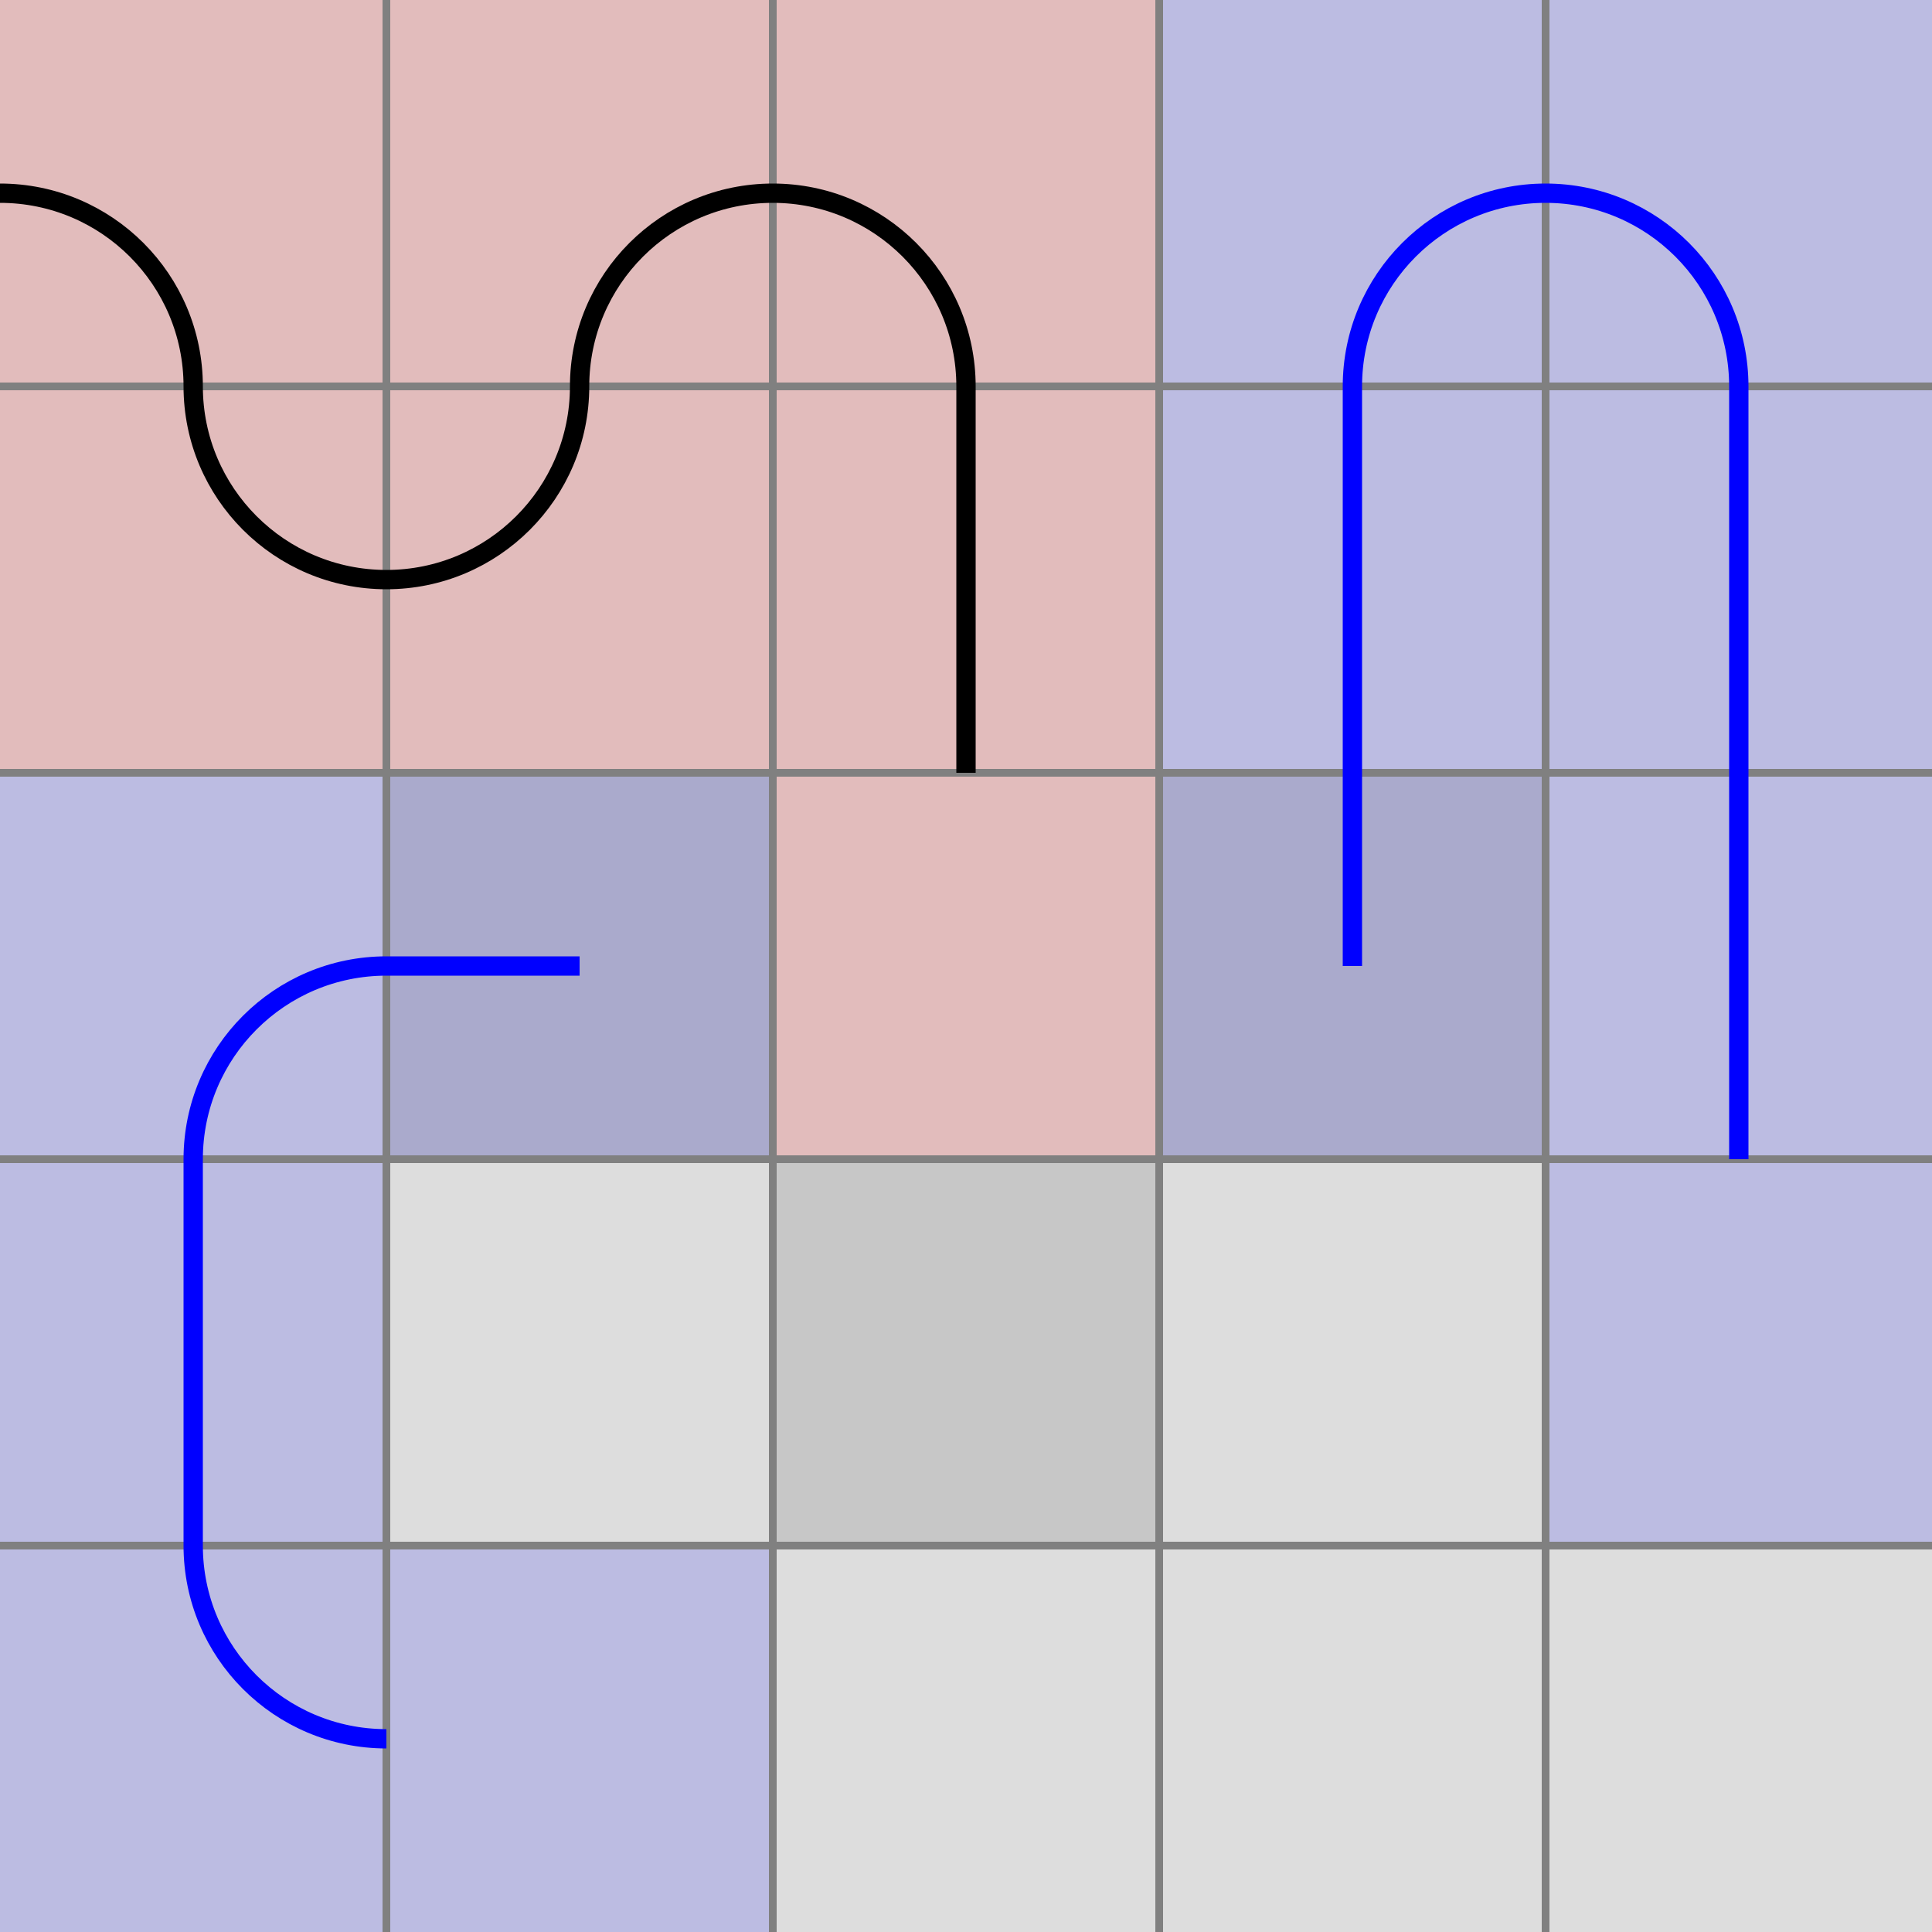
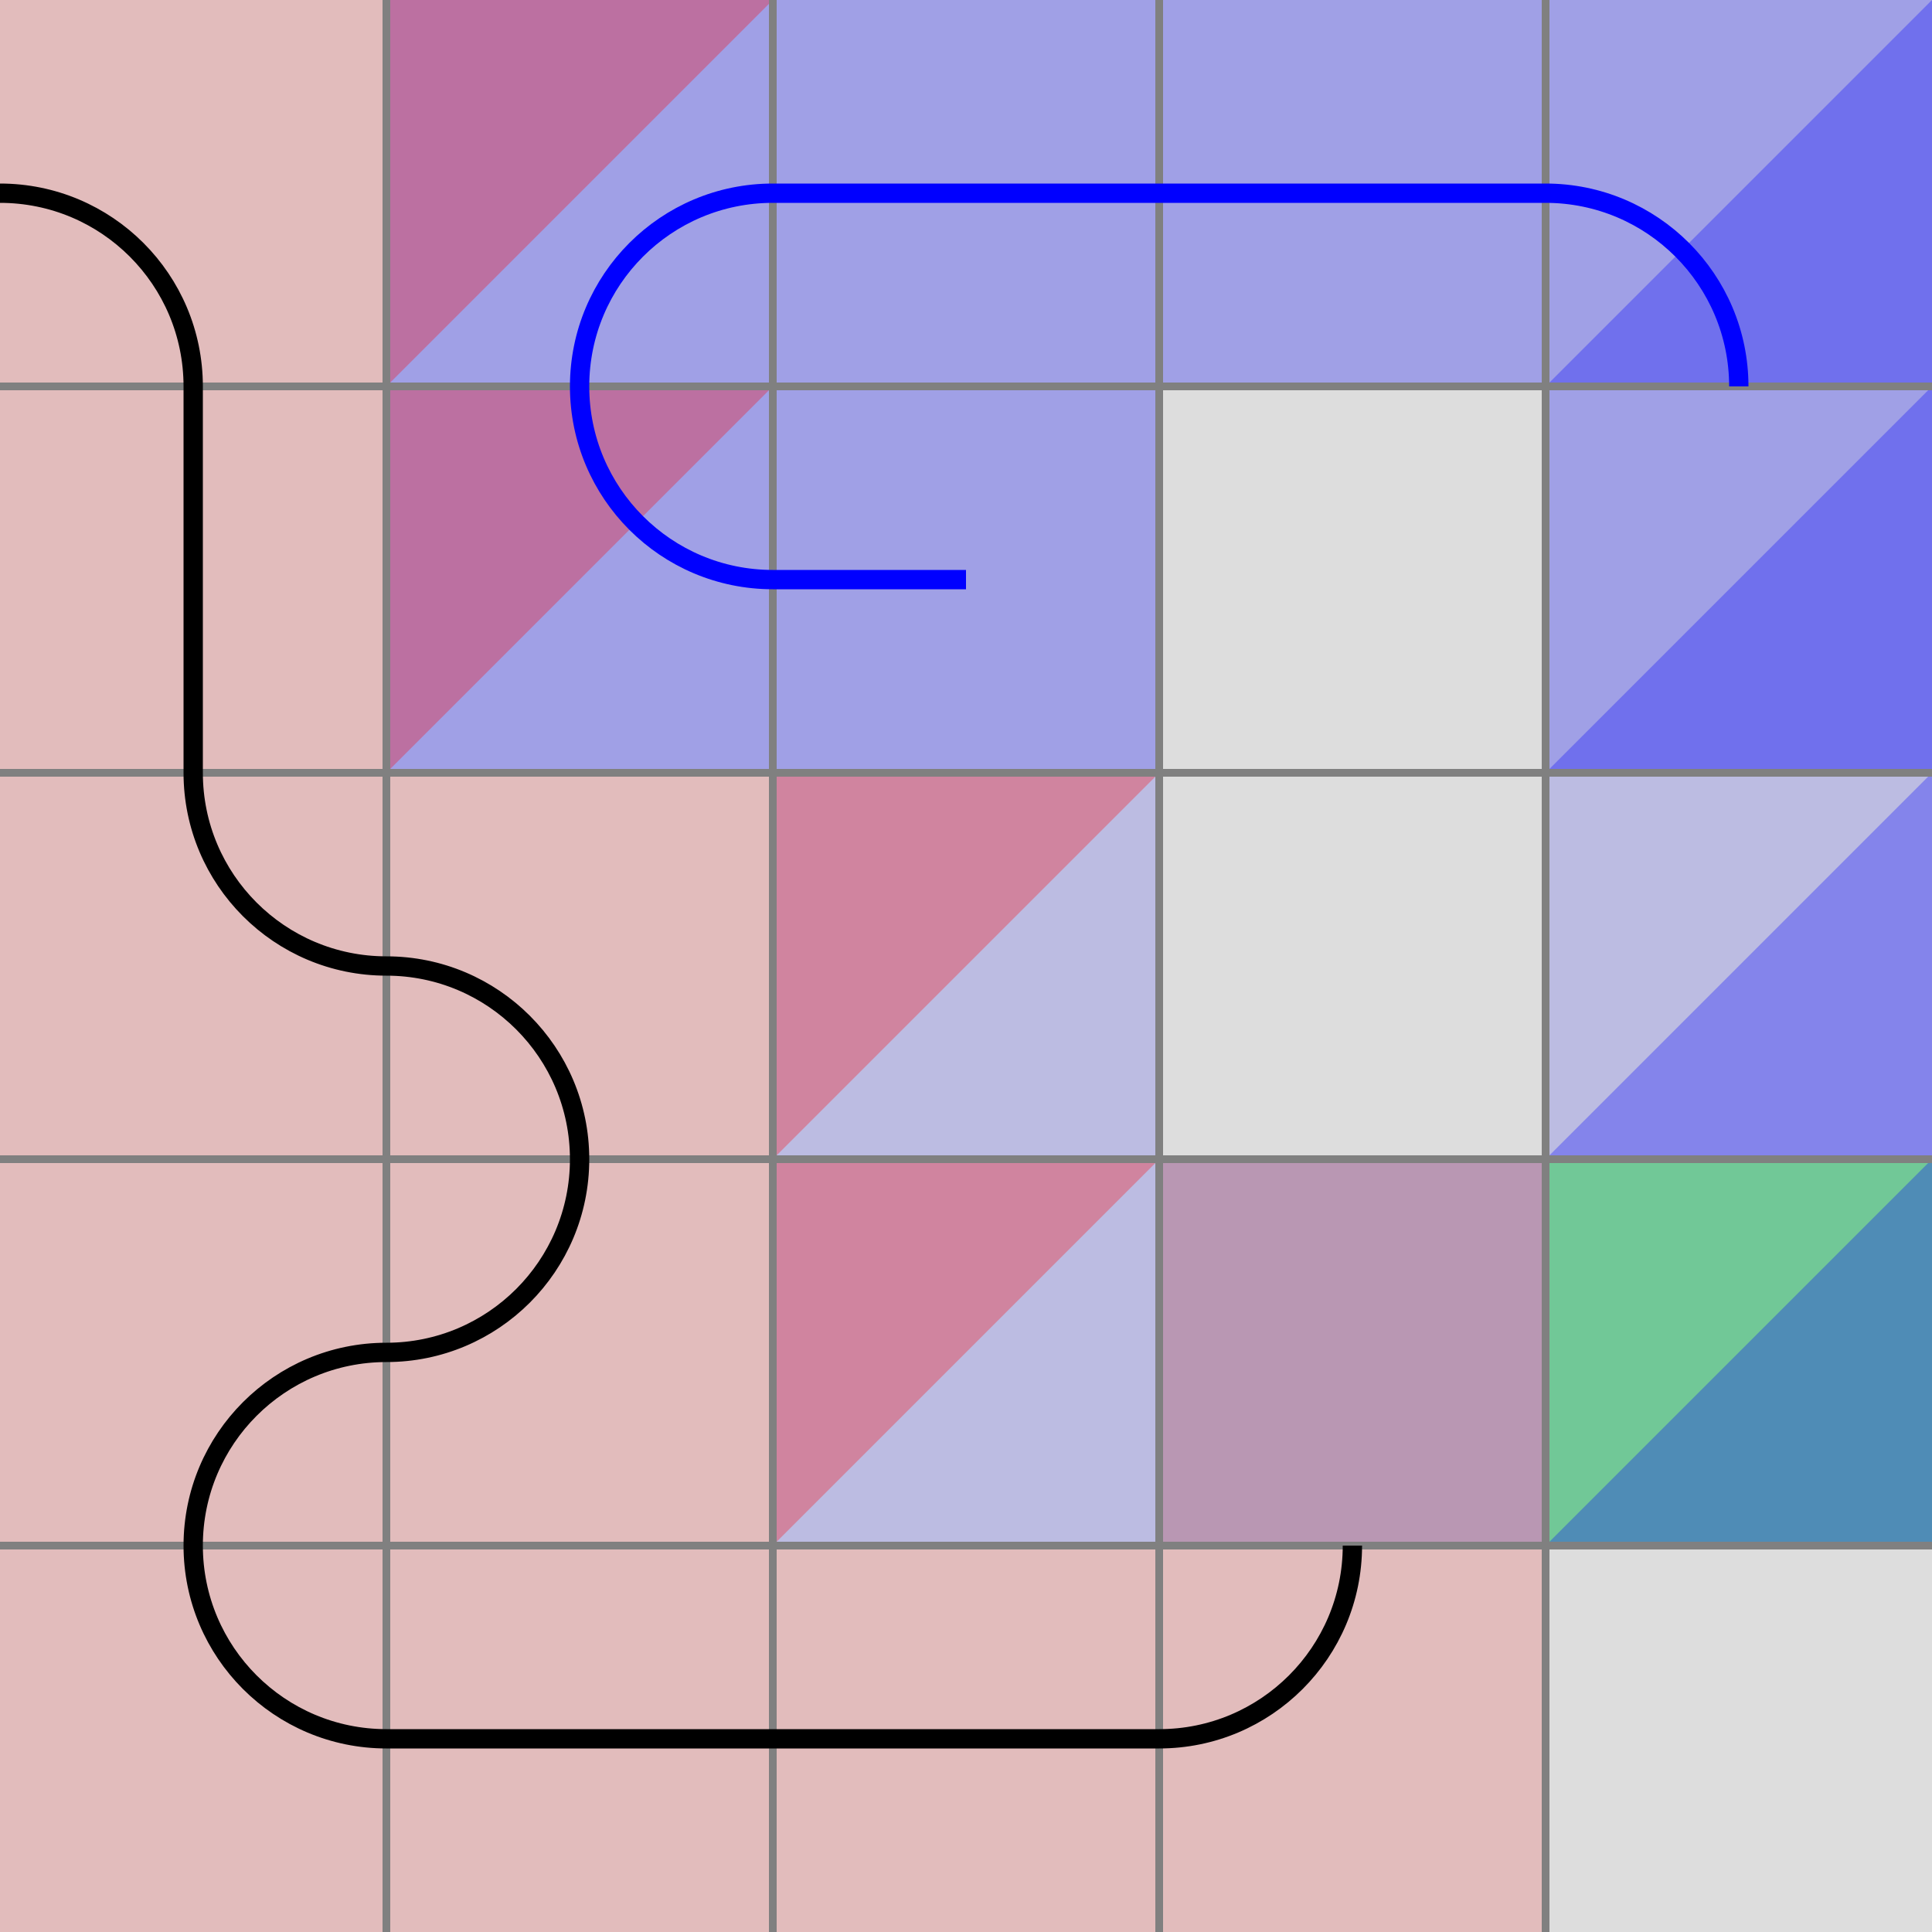
<svg xmlns="http://www.w3.org/2000/svg" viewBox="0 0 5 5">
  <path d="M0,0 h5 v5 h-5 z" fill="#dddddd" />
  <rect width="1" height="1" x="0" y="0" fill="#ff0000" fill-opacity="0.15" />
  <rect width="1" height="1" x="0" y="1" fill="#ff0000" fill-opacity="0.15" />
-   <rect width="1" height="1" x="1" y="1" fill="#ff0000" fill-opacity="0.15" />
-   <rect width="1" height="1" x="1" y="0" fill="#ff0000" fill-opacity="0.15" />
-   <rect width="1" height="1" x="2" y="0" fill="#ff0000" fill-opacity="0.15" />
-   <rect width="1" height="1" x="2" y="1" fill="#ff0000" fill-opacity="0.15" />
-   <rect width="1" height="1" x="2" y="2" fill="#ff0000" fill-opacity="0.15" />
-   <rect width="1" height="1" x="3" y="2" fill="#0000ff" fill-opacity="0.15" />
-   <rect width="1" height="1" x="3" y="1" fill="#0000ff" fill-opacity="0.15" />
+   <rect width="1" height="1" x="0" y="2" fill="#ff0000" fill-opacity="0.15" />
+   <rect width="1" height="1" x="1" y="2" fill="#ff0000" fill-opacity="0.15" />
+   <rect width="1" height="1" x="1" y="3" fill="#ff0000" fill-opacity="0.15" />
+   <rect width="1" height="1" x="0" y="3" fill="#ff0000" fill-opacity="0.15" />
+   <rect width="1" height="1" x="0" y="4" fill="#ff0000" fill-opacity="0.15" />
+   <rect width="1" height="1" x="1" y="4" fill="#ff0000" fill-opacity="0.15" />
+   <rect width="1" height="1" x="2" y="4" fill="#ff0000" fill-opacity="0.15" />
+   <rect width="1" height="1" x="3" y="4" fill="#ff0000" fill-opacity="0.15" />
+   <rect width="1" height="1" x="3" y="3" fill="#cc3300" fill-opacity="0.25" />
+   <rect width="1" height="1" x="4" y="3" fill="#00ff00" fill-opacity="0.4" />
+   <rect width="1" height="1" x="2" y="1" fill="#0000ff" fill-opacity="0.15" />
+   <rect width="1" height="1" x="1" y="1" fill="#0000ff" fill-opacity="0.15" />
+   <rect width="1" height="1" x="1" y="0" fill="#0000ff" fill-opacity="0.15" />
+   <rect width="1" height="1" x="2" y="0" fill="#0000ff" fill-opacity="0.15" />
+   <rect width="1" height="1" x="3" y="0" fill="#0000ff" fill-opacity="0.15" />
+   <rect width="1" height="1" x="4" y="0" fill="#0000ff" fill-opacity="0.15" />
+   <rect width="1" height="1" x="4" y="1" fill="#0000ff" fill-opacity="0.15" />
+   <rect width="1" height="1" x="3" y="3" fill="#0000ff" fill-opacity="0.15" />
+   <rect width="1" height="1" x="2" y="3" fill="#0000ff" fill-opacity="0.15" />
+   <rect width="1" height="1" x="2" y="2" fill="#0000ff" fill-opacity="0.15" />
+   <rect width="1" height="1" x="2" y="1" fill="#0000ff" fill-opacity="0.15" />
+   <rect width="1" height="1" x="1" y="1" fill="#0000ff" fill-opacity="0.15" />
+   <rect width="1" height="1" x="1" y="0" fill="#0000ff" fill-opacity="0.15" />
+   <rect width="1" height="1" x="2" y="0" fill="#0000ff" fill-opacity="0.15" />
  <rect width="1" height="1" x="3" y="0" fill="#0000ff" fill-opacity="0.15" />
  <rect width="1" height="1" x="4" y="0" fill="#0000ff" fill-opacity="0.15" />
  <rect width="1" height="1" x="4" y="1" fill="#0000ff" fill-opacity="0.15" />
  <rect width="1" height="1" x="4" y="2" fill="#0000ff" fill-opacity="0.15" />
  <rect width="1" height="1" x="4" y="3" fill="#0000ff" fill-opacity="0.15" />
-   <rect width="1" height="1" x="1" y="2" fill="#0000ff" fill-opacity="0.15" />
-   <rect width="1" height="1" x="0" y="2" fill="#0000ff" fill-opacity="0.15" />
-   <rect width="1" height="1" x="0" y="3" fill="#0000ff" fill-opacity="0.15" />
-   <rect width="1" height="1" x="0" y="4" fill="#0000ff" fill-opacity="0.15" />
-   <rect width="1" height="1" x="1" y="4" fill="#0000ff" fill-opacity="0.15" />
-   <rect width="1" height="1" x="2" y="3" fill="#000000" fill-opacity="0.1" />
-   <rect width="1" height="1" x="1" y="2" fill="#000000" fill-opacity="0.1" />
-   <rect width="1" height="1" x="3" y="2" fill="#000000" fill-opacity="0.1" />
+   <path d="M 2 3 h 1 l -1 1 v -1" fill="#ff0000" fill-opacity="0.3" />
+   <path d="M 2 2 h 1 l -1 1 v -1" fill="#ff0000" fill-opacity="0.3" />
+   <path d="M 1 1 h 1 l -1 1 v -1" fill="#ff0000" fill-opacity="0.3" />
+   <path d="M 1 0 h 1 l -1 1 v -1" fill="#ff0000" fill-opacity="0.3" />
+   <path d="M 5 1 h -1 l 1 -1 v 1" fill="#0000ff" fill-opacity="0.3" />
+   <path d="M 5 2 h -1 l 1 -1 v 1" fill="#0000ff" fill-opacity="0.3" />
+   <path d="M 5 3 h -1 l 1 -1 v 1" fill="#0000ff" fill-opacity="0.3" />
+   <path d="M 5 4 h -1 l 1 -1 v 1" fill="#0000ff" fill-opacity="0.3" />
  <path fill="transparent" stroke="gray" stroke-width="0.02" d="M 1 0 v 5" />
  <path fill="transparent" stroke="gray" stroke-width="0.02" d="M 0 1 h 5" />
  <path fill="transparent" stroke="gray" stroke-width="0.02" d="M 2 0 v 5" />
  <path fill="transparent" stroke="gray" stroke-width="0.02" d="M 0 2 h 5" />
  <path fill="transparent" stroke="gray" stroke-width="0.02" d="M 3 0 v 5" />
  <path fill="transparent" stroke="gray" stroke-width="0.02" d="M 0 3 h 5" />
  <path fill="transparent" stroke="gray" stroke-width="0.02" d="M 4 0 v 5" />
  <path fill="transparent" stroke="gray" stroke-width="0.02" d="M 0 4 h 5" />
-   <path d="M 0 0.5 A 0.5 0.5 0 0 1 0.5 1 A 0.5 0.5 0 0 0 1 1.5 A 0.5 0.5 0 0 0 1.5 1 A 0.5 0.5 0 0 1 2 0.5 A 0.5 0.5 0 0 1 2.5 1 L 2.5 2" fill="white" fill-opacity="0" stroke="black" stroke-width="0.05" />
-   <path d="M 3.5 2.5 L 3.5 2 L 3.5 1 A 0.5 0.5 0 0 1 4 0.5 A 0.5 0.5 0 0 1 4.5 1 L 4.5 2 L 4.5 3 " fill="white" fill-opacity="0" stroke="blue" stroke-width="0.05" />
-   <path d="M 1.5 2.5 L 1 2.5 A 0.5 0.5 0 0 0 0.5 3 L 0.5 4 A 0.5 0.5 0 0 0 1 4.5 " fill="white" fill-opacity="0" stroke="blue" stroke-width="0.05" />
+   <path d="M 0 0.5 A 0.5 0.5 0 0 1 0.5 1 L 0.5 2 A 0.5 0.5 0 0 0 1 2.5 A 0.5 0.5 0 0 1 1.5 3 A 0.5 0.5 0 0 1 1 3.5 A 0.5 0.5 0 0 0 0.5 4 A 0.5 0.5 0 0 0 1 4.5 L 2 4.5 L 3 4.5 A 0.5 0.5 0 0 0 3.5 4" fill="white" fill-opacity="0" stroke="black" stroke-width="0.05" />
+   <path d="M 2.5 1.5 L 2 1.5 A 0.5 0.5 0 0 1 1.5 1 A 0.5 0.5 0 0 1 2 0.5 L 3 0.5 L 4 0.5 A 0.5 0.5 0 0 1 4.5 1 " fill="white" fill-opacity="0" stroke="blue" stroke-width="0.05" />
</svg>
